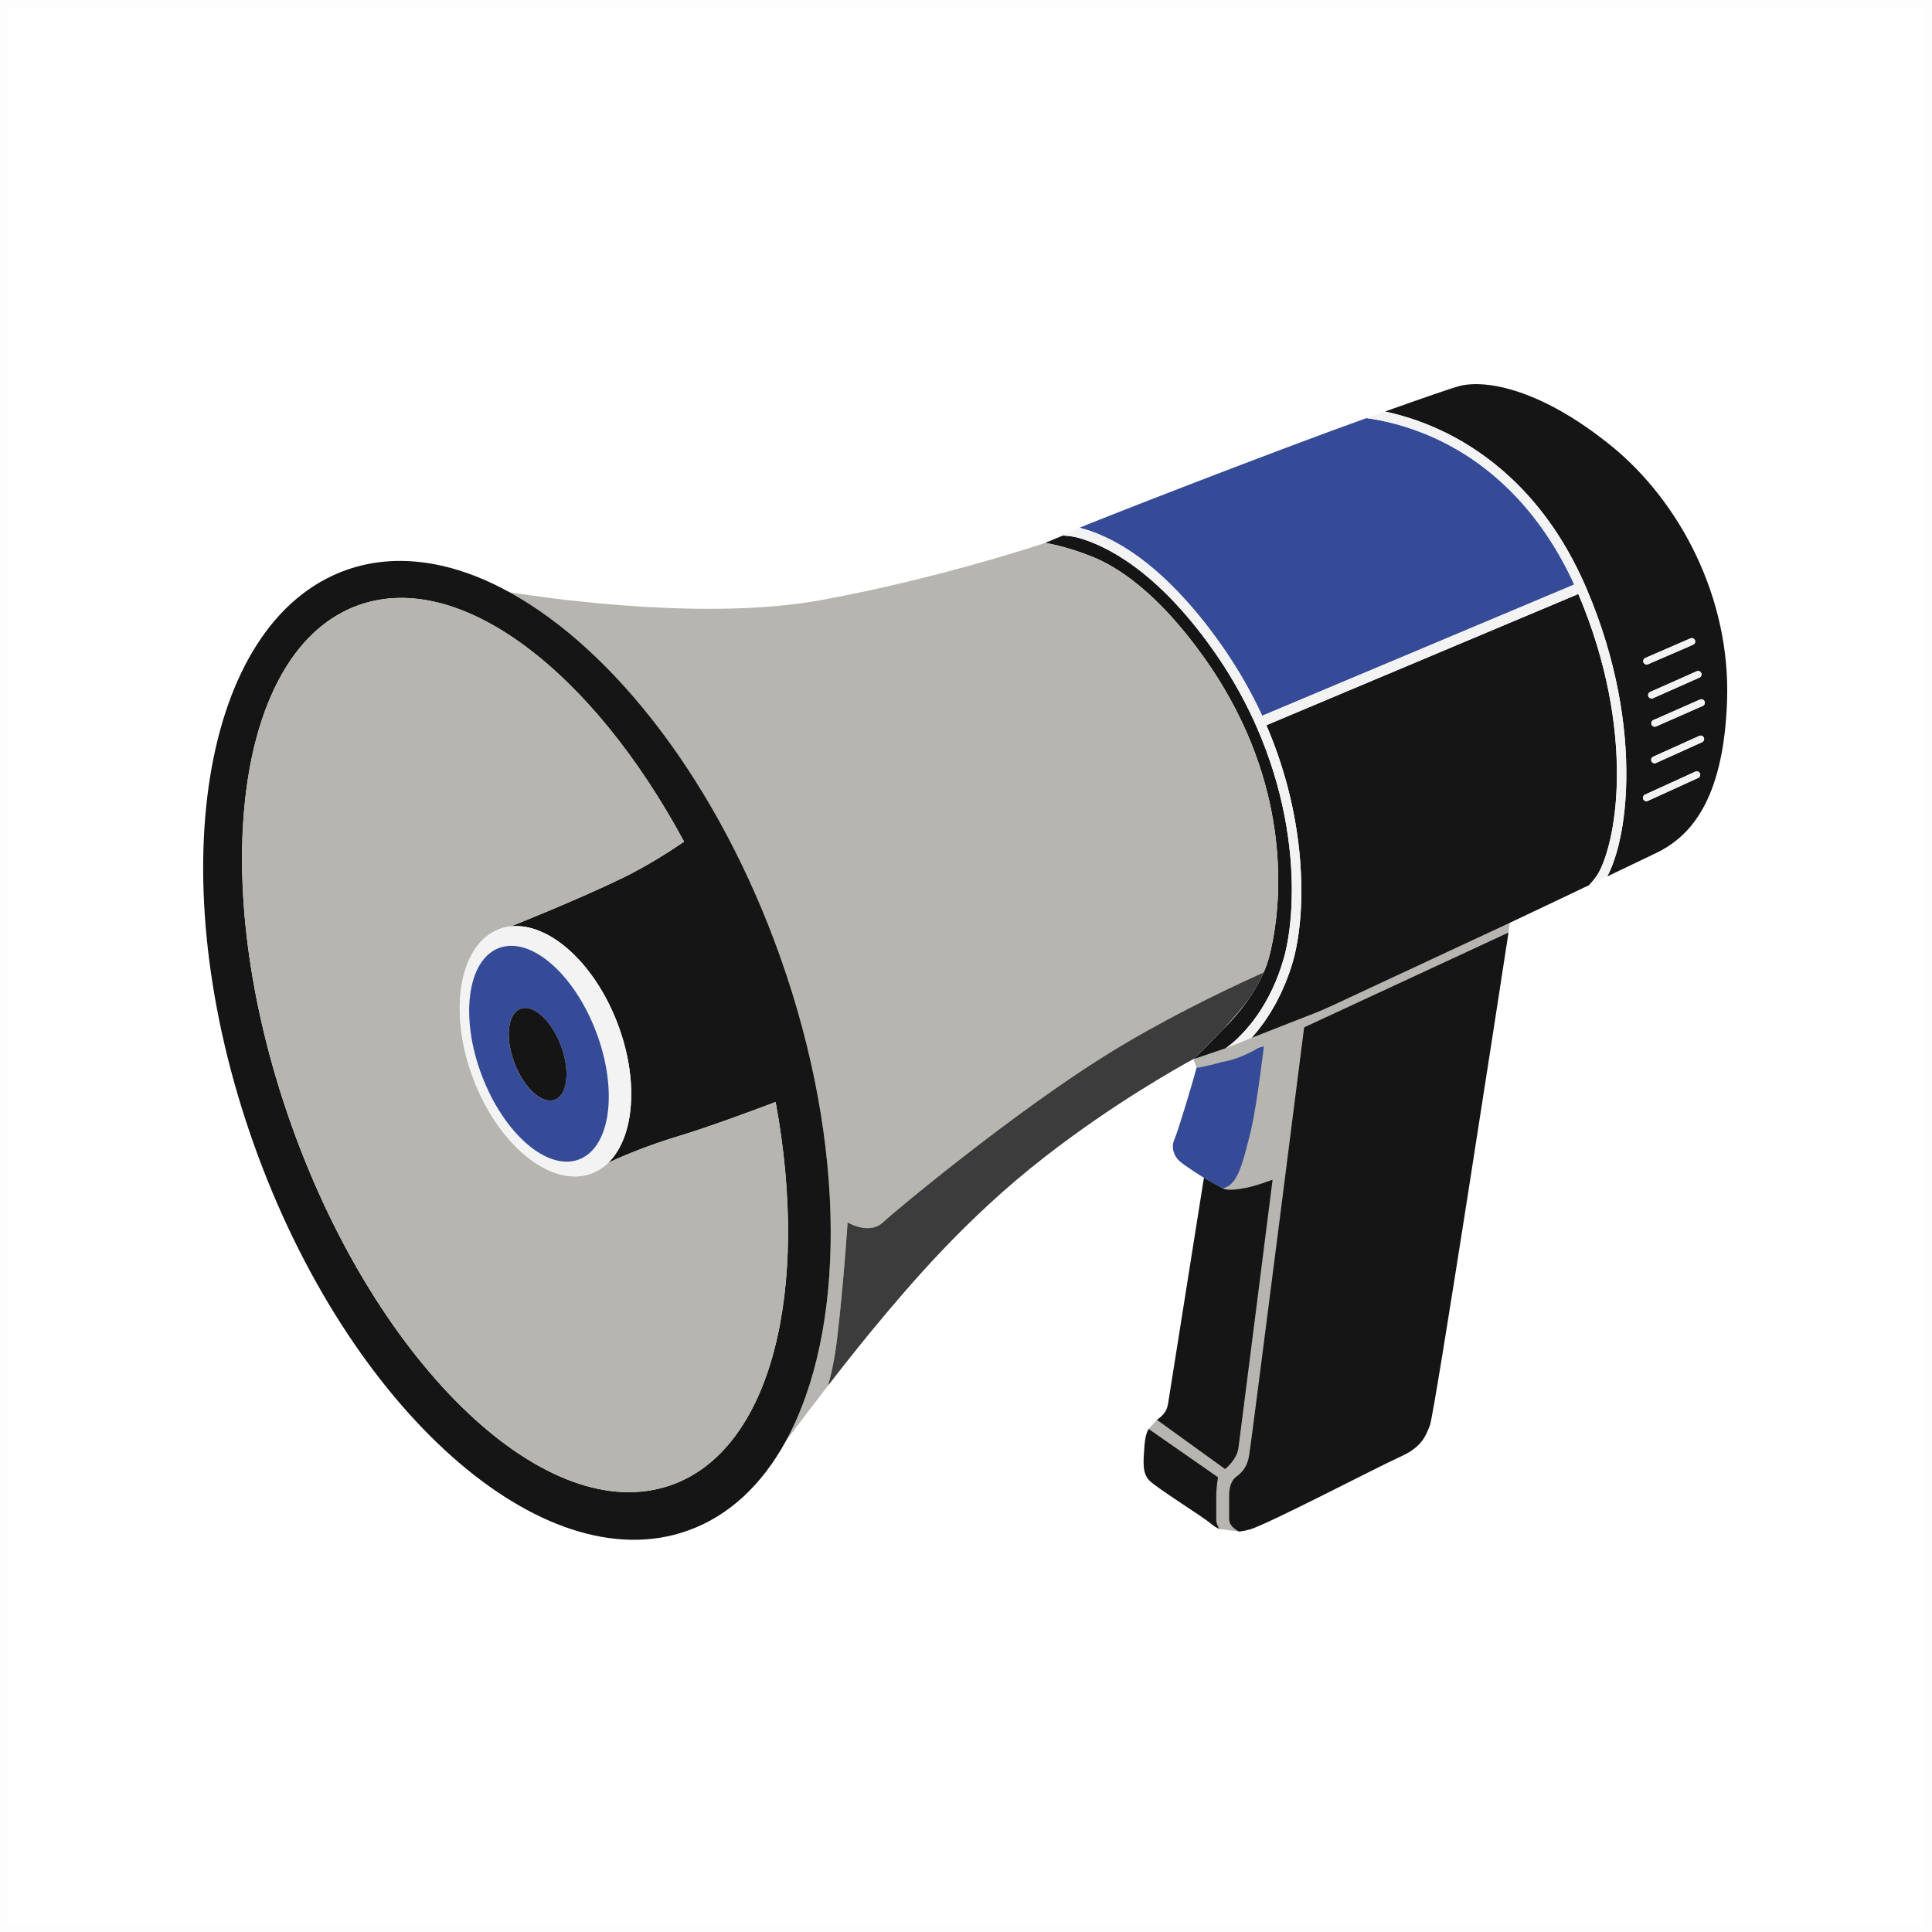
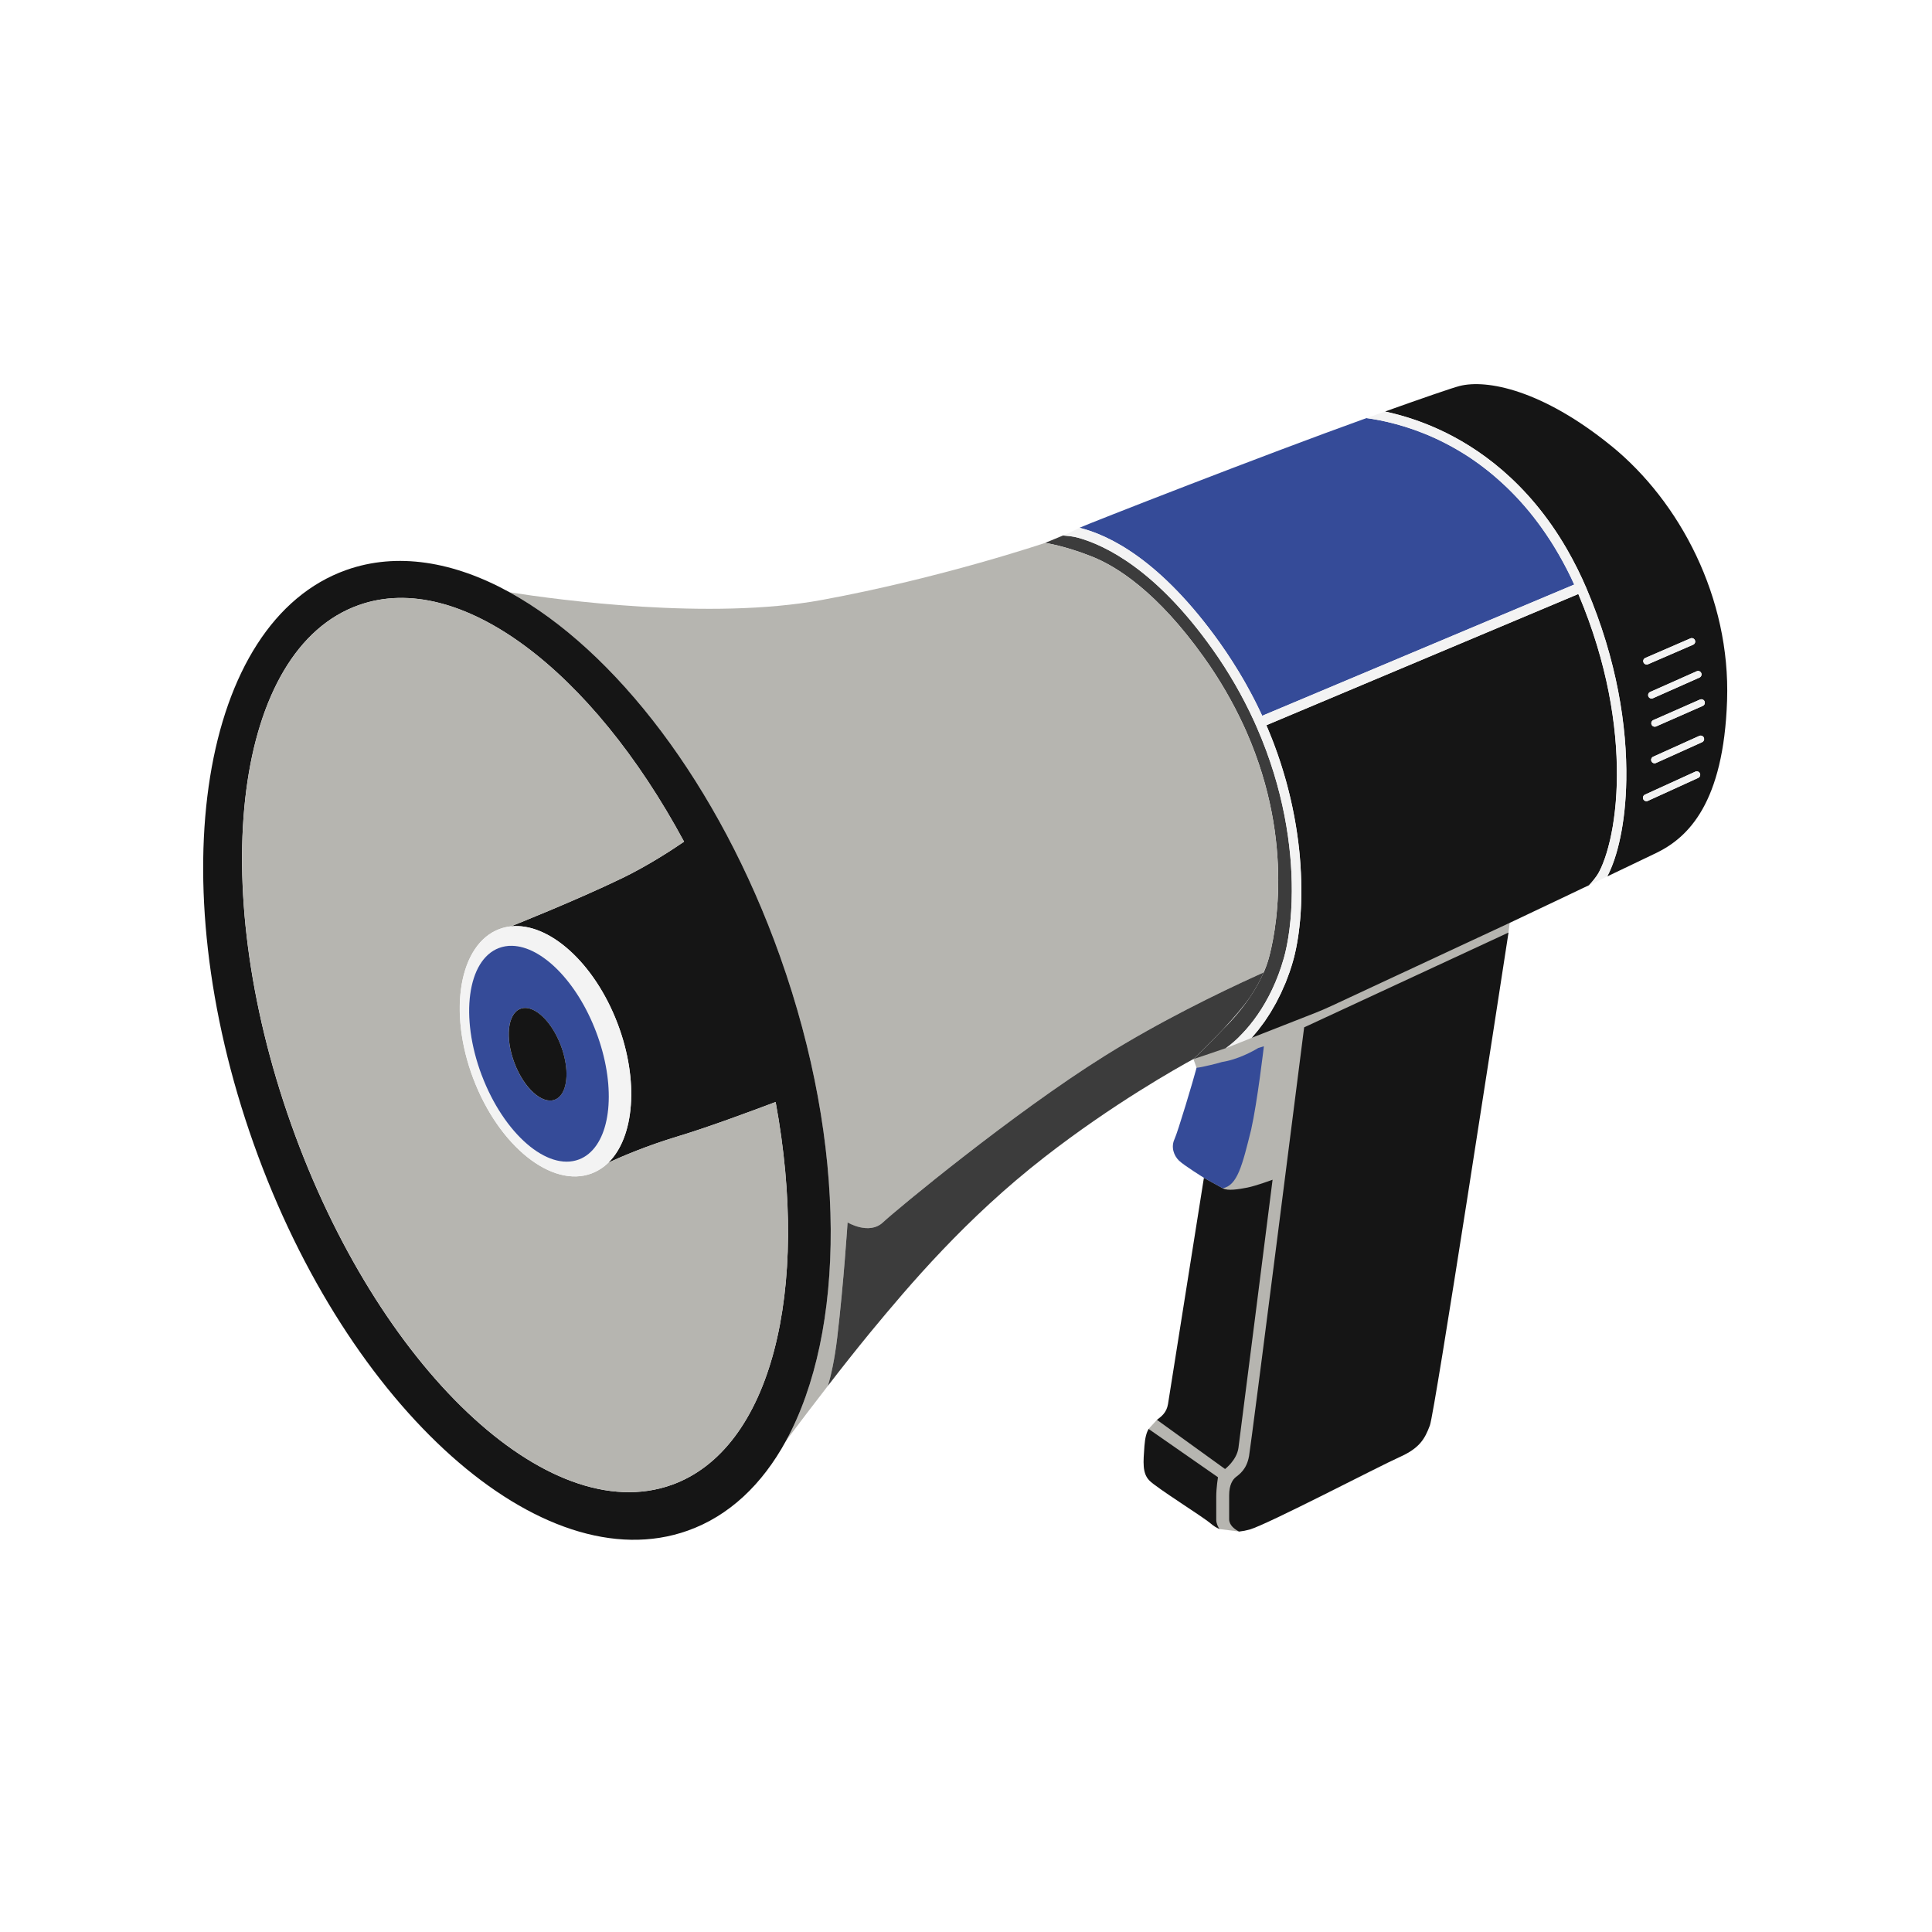
- <svg xmlns="http://www.w3.org/2000/svg" width="240" height="240" fill="none" viewBox="0 0 240 240">
-   <path stroke="#000" stroke-opacity=".01" d="M.5.5h239v239H.5z" />
+ <svg xmlns="http://www.w3.org/2000/svg" width="240" height="240" fill="none" data-fui-pictogram="MegaphonePictogram" viewBox="0 0 240 240">
  <path fill="#b6b5b0" d="m187.842 112.168-.453 3.677-33.461 74.407-2.422-.304-8.822-12.443 1.035-1.126 7.183-3.279-1.288-26.757-.972-13.697-.39-1.087z" />
-   <path fill="#354b98" d="M151.579 79.919c.269.376.53.757.783 1.134.086.128.167.257.252.385a30 30 0 0 1 .78 1.212q.212.34.423.676c.099.162.193.325.291.488q.194.323.381.646c.099.167.189.338.287.505q.18.315.351.63.14.256.274.513.165.309.325.616l.266.523c.102.2.205.402.299.607.086.176.167.351.253.527.064.137.133.274.197.41.017.044.038.082.055.12l38.759-16.3c-.059-.132-.124-.264-.184-.397-.077-.163-.149-.325-.226-.484l-.24-.488a15 15 0 0 0-.236-.47q-.12-.239-.248-.472c-.081-.15-.158-.303-.24-.453l-.256-.462-.244-.433c-.086-.15-.176-.295-.262-.445q-.123-.212-.248-.42c-.09-.145-.18-.286-.265-.432-.086-.132-.167-.27-.253-.402q-.133-.21-.274-.415l-.256-.39c-.09-.137-.185-.265-.274-.398-.086-.124-.176-.252-.261-.377-.095-.128-.185-.256-.279-.385-.09-.12-.175-.244-.265-.36l-.283-.372q-.135-.172-.265-.346c-.094-.12-.193-.24-.287-.36l-.269-.334c-.099-.115-.193-.231-.292-.342l-.269-.321q-.148-.169-.296-.33a15 15 0 0 0-.269-.304l-.296-.32a8 8 0 0 0-.273-.292c-.099-.103-.202-.205-.3-.308q-.134-.142-.274-.278l-.3-.296c-.09-.09-.184-.18-.274-.265-.098-.094-.197-.184-.299-.278q-.139-.13-.278-.257c-.099-.09-.202-.18-.3-.27l-.274-.244-.3-.257-.274-.235-.299-.244-.274-.223a15 15 0 0 0-.304-.235l-.27-.21-.304-.227c-.09-.064-.175-.132-.265-.197l-.308-.218q-.128-.092-.257-.184-.155-.108-.308-.21c-.086-.055-.171-.115-.253-.17a12 12 0 0 0-.304-.198 7 7 0 0 0-.257-.162q-.148-.09-.291-.18l-.256-.159-.283-.166-.261-.155q-.155-.089-.308-.17-.116-.065-.227-.13c-.107-.06-.218-.115-.325-.175-.069-.038-.137-.072-.206-.111-.111-.06-.218-.111-.325-.167a4 4 0 0 0-.193-.098l-.355-.176-.154-.077a26 26 0 0 0-.501-.235c-3.476-1.593-6.57-2.243-8.531-2.509-12.734 4.576-34.628 13.15-35.643 13.625 3.604.894 10.051 3.92 17.464 14.348zM132.826 66.59c.317.043.655.103 1.092.205a6.6 6.6 0 0 0-1.092-.205" />
-   <path fill="#151515" d="M159.468 119.077c.561-1.961.993-4.841 1.006-8.347.026-5.59-1.019-12.764-4.328-20.328-.115-.261-.226-.522-.346-.783a54.7 54.7 0 0 0-5.201-9.006c-6.969-9.807-13.248-12.867-16.681-13.822a13 13 0 0 0-1.092-.205c-.286-.03-.539-.047-.762-.069l-2.234.925s2.35.33 5.749 1.67c3.189 1.253 8.197 4.447 13.954 12.51a52.5 52.5 0 0 1 4.974 8.545q.179.39.351.783c6.104 13.924 3.459 25.567 2.735 28.148a13 13 0 0 1-.616 1.708 19 19 0 0 1-1.486 2.74c-.064.102-.137.205-.209.312a24.8 24.8 0 0 1-3.322 3.972c-1.9 2.034-3.711 3.733-3.711 3.733s2.307-.753 4.006-1.353c2.573-1.849 5.612-5.547 7.209-11.133zM158.085 146.549s-2.046.762-3.129.976-2.423.428-3.022.107a91 91 0 0 1-1.443-.796q-.031-.018-.064-.034c-.107-.06-.21-.12-.308-.172a3 3 0 0 1-.137-.077c-.167-.094-.3-.171-.372-.209l-.056-.035s-4.246 26.787-4.46 28.11c-.18 1.095-.848 1.553-1.374 1.96l8.462 6.108s1.447-1.096 1.661-2.619 4.242-33.319 4.242-33.319M151.086 185.942c0-1.121.214-2.435.214-2.435l-8.621-6.002c-.244.441-.437 1.075-.514 2.124-.141 1.999-.287 3.351.608 4.28.89.929 6.601 4.46 7.671 5.385q.469.405 1.061.655c-.218-.304-.419-.702-.419-1.173z" />
-   <path fill="#151515" d="M155.153 180.913c-.287 1.622-1.212 2.247-1.623 2.568s-.839.98-.839 2.264v2.979c0 .741.668 1.242 1.233 1.533a8 8 0 0 0 1.301-.248c2.175-.608 16.086-7.868 18.603-8.989s3.159-2.248 3.801-3.96c.587-1.566 8.446-52.632 9.764-61.215l-25.387 11.776s-6.562 51.669-6.849 53.292z" />
+   <path fill="#354b98" d="M151.579 79.919c.269.376.53.757.783 1.134.086.128.167.257.252.385a30 30 0 0 1 .78 1.212q.212.34.423.676c.099.163.193.325.291.488q.194.323.381.646c.099.167.189.338.287.505a40 40 0 0 1 .625 1.143q.165.308.325.617l.266.522c.102.2.205.402.299.608.086.175.167.35.253.526.064.137.133.274.197.411.017.043.038.081.055.12l38.759-16.3c-.059-.133-.124-.265-.184-.398-.077-.163-.149-.325-.226-.484l-.24-.488q-.114-.238-.236-.47-.12-.24-.248-.471c-.081-.15-.158-.304-.24-.454l-.256-.462-.244-.433c-.086-.15-.176-.295-.262-.445q-.123-.212-.248-.42c-.09-.145-.18-.286-.265-.432-.086-.132-.167-.27-.253-.402q-.133-.21-.274-.415l-.256-.39c-.09-.137-.185-.265-.274-.398l-.261-.376c-.095-.129-.185-.257-.279-.386-.09-.12-.175-.244-.265-.36l-.283-.372q-.135-.172-.265-.346c-.094-.12-.193-.24-.287-.36l-.269-.334c-.099-.115-.193-.23-.292-.342l-.269-.321q-.148-.168-.296-.33a15 15 0 0 0-.269-.304l-.296-.32a8 8 0 0 0-.273-.292c-.099-.103-.202-.205-.3-.308q-.134-.142-.274-.278l-.3-.296c-.09-.09-.184-.18-.274-.265q-.147-.139-.299-.278l-.278-.257c-.099-.09-.202-.18-.3-.27-.09-.081-.184-.162-.274-.244q-.15-.127-.3-.257l-.274-.235-.299-.244-.274-.222a15 15 0 0 0-.304-.236c-.09-.068-.18-.141-.27-.21l-.304-.226c-.09-.065-.175-.133-.265-.197l-.308-.219c-.086-.06-.171-.124-.257-.184q-.155-.107-.308-.21c-.086-.055-.171-.115-.253-.17a12 12 0 0 0-.304-.198 7 7 0 0 0-.257-.162q-.148-.09-.291-.18c-.085-.051-.171-.107-.256-.158l-.283-.167q-.13-.078-.261-.154-.155-.089-.308-.172-.116-.063-.227-.128c-.107-.06-.218-.116-.325-.176q-.103-.055-.206-.11c-.111-.06-.218-.112-.325-.168a4 4 0 0 0-.193-.098l-.355-.176-.154-.077a26 26 0 0 0-.501-.235c-3.476-1.593-6.57-2.243-8.531-2.508-12.734 4.575-34.628 13.149-35.643 13.624 3.604.895 10.051 3.92 17.464 14.348zM132.826 66.59c.317.043.655.103 1.092.205a6.6 6.6 0 0 0-1.092-.205" />
+   <path fill="#3c3c3c" d="M159.468 119.077c.561-1.961.993-4.841 1.006-8.347.026-5.59-1.019-12.764-4.328-20.328-.115-.261-.226-.522-.346-.783a54.7 54.7 0 0 0-5.201-9.006c-6.969-9.807-13.248-12.867-16.681-13.822a13 13 0 0 0-1.092-.205c-.286-.03-.539-.047-.762-.069l-2.234.925s2.35.33 5.749 1.67c3.189 1.253 8.197 4.447 13.954 12.51a52.5 52.5 0 0 1 4.974 8.545q.179.39.351.783c6.104 13.924 3.459 25.567 2.735 28.148a13 13 0 0 1-.616 1.708 19 19 0 0 1-1.486 2.74c-.064.102-.137.205-.209.312a24.8 24.8 0 0 1-3.322 3.972c-1.9 2.034-3.711 3.733-3.711 3.733s2.307-.753 4.006-1.353c2.573-1.849 5.612-5.547 7.209-11.133z" />
+   <path fill="#151515" d="M158.085 146.549s-2.046.762-3.129.976-2.423.428-3.022.107a91 91 0 0 1-1.443-.796c-.021-.013-.042-.022-.064-.035-.107-.059-.21-.119-.308-.171a3 3 0 0 1-.137-.077c-.167-.094-.3-.171-.372-.21l-.056-.034s-4.246 26.787-4.46 28.11c-.18 1.095-.848 1.553-1.374 1.96l8.462 6.108s1.447-1.096 1.661-2.619 4.242-33.319 4.242-33.319M151.086 185.942c0-1.121.214-2.435.214-2.435l-8.621-6.002c-.244.441-.437 1.075-.514 2.123-.141 1.999-.287 3.352.608 4.281.89.929 6.601 4.46 7.671 5.385q.469.404 1.061.655c-.218-.304-.419-.702-.419-1.173z" />
+   <path fill="#151515" d="M155.153 180.913c-.287 1.622-1.212 2.247-1.623 2.568s-.839.98-.839 2.264v2.979c0 .741.668 1.242 1.233 1.533a8 8 0 0 0 1.301-.249c2.175-.607 16.086-7.867 18.603-8.988 2.517-1.122 3.159-2.248 3.801-3.96.587-1.567 8.446-52.633 9.764-61.215l-25.387 11.776s-6.562 51.669-6.849 53.292z" />
  <path fill="#b6b5b0" d="M105.286 151.856s2.676 1.605 4.388 0 16.214-13.59 27.502-20.653c6.87-4.298 14.245-7.88 18.975-10.025q.43-.192.826-.372c.248-.574.458-1.143.616-1.708.724-2.581 3.369-14.224-2.735-28.148a52.062 52.062 0 0 0-5.325-9.327c-5.757-8.065-10.765-11.253-13.954-12.512-3.399-1.34-5.748-1.67-5.748-1.67-.009 0-12.915 4.371-27.81 7.102-13.792 2.525-32.652-.017-38.708-.963 13.063 7.195 25.969 23.803 33.6 45.278 8.373 23.551 8.129 46.571.72 60.132a605 605 0 0 1 5.205-6.827c.402-1.31.835-3.236 1.164-6.019.805-6.797 1.284-14.288 1.284-14.288" />
-   <path fill="#3c3c3c" d="M151.963 127.826c1.224-1.31 2.482-2.756 3.321-3.972q.108-.16.21-.313a19 19 0 0 0 1.485-2.739q-.397.18-.826.372c-4.73 2.149-12.105 5.728-18.975 10.025-11.292 7.063-25.789 19.048-27.501 20.653-1.713 1.605-4.388 0-4.388 0s-.479 7.491-1.284 14.288c-.33 2.782-.766 4.708-1.164 6.018a281 281 0 0 1 5.23-6.592c4.889-5.919 11.879-14.198 21.689-21.83 8.471-6.591 16.471-11.077 18.496-12.182 0 0 1.81-1.703 3.711-3.732z" />
+   <path fill="#3c3c3c" d="M151.963 127.826c1.224-1.31 2.482-2.757 3.321-3.972q.108-.16.21-.313a19 19 0 0 0 1.485-2.739q-.397.18-.826.372c-4.73 2.149-12.105 5.727-18.975 10.025-11.292 7.063-25.789 19.048-27.501 20.653-1.713 1.605-4.388 0-4.388 0s-.479 7.491-1.284 14.288c-.33 2.782-.766 4.708-1.164 6.018a281 281 0 0 1 5.23-6.592c4.889-5.919 11.879-14.198 21.689-21.83 8.471-6.592 16.471-11.077 18.496-12.182 0 0 1.81-1.703 3.711-3.732z" />
  <path fill="#151515" d="M200.154 55.388c-8.561-6.956-15.461-8.296-18.834-7.44-.925.236-4.499 1.473-9.267 3.172a32.3 32.3 0 0 1 6.677 2.218c4.76 2.17 11.052 6.463 15.906 14.861a46 46 0 0 1 2.466 4.944c3.775 8.839 5.033 17.139 4.926 23.713-.085 5.381-1.083 9.601-2.367 12.015 2.611-1.245 5.239-2.504 6.108-2.923 3.96-1.926 8.347-6.207 8.775-18.94.428-12.735-5.83-24.665-14.39-31.624zm11.287 36.807-5.727 2.585a.423.423 0 0 1-.565-.214.426.426 0 0 1 .214-.565l5.727-2.585a.426.426 0 1 1 .351.779m.304-5.072c.094.218 0 .47-.218.565l-5.796 2.55a.432.432 0 0 1-.565-.223.427.427 0 0 1 .218-.564l5.796-2.551a.427.427 0 0 1 .565.218zm-.411-3.519c.094.214 0 .471-.218.565l-5.779 2.568a.426.426 0 1 1-.347-.779l5.779-2.568a.423.423 0 0 1 .565.218zm-6.947-1.875 5.599-2.427a.42.42 0 0 1 .56.223.423.423 0 0 1-.222.56l-5.599 2.428a.435.435 0 0 1-.565-.223.42.42 0 0 1 .223-.56zm-.043 16.98 6.258-2.854a.426.426 0 1 1 .351.779l-6.258 2.855a.43.43 0 0 1-.565-.214.427.427 0 0 1 .214-.565" />
  <path fill="#151515" d="m198.599 108.392.047-.081q.024-.045.047-.09.09-.175.18-.368c.026-.056.051-.116.077-.171q.076-.168.146-.347l.077-.197c.047-.124.098-.257.145-.39l.069-.192q.094-.274.188-.574c.004-.017.013-.034.017-.055.069-.219.133-.441.193-.677.017-.072.038-.145.055-.218.043-.167.086-.334.129-.509l.064-.27q.06-.255.111-.518c.017-.094.039-.184.056-.278l.116-.617.038-.214c.047-.282.094-.573.133-.868l.025-.202.09-.71c.013-.107.022-.214.035-.321l.064-.642c.008-.116.021-.236.03-.351q.026-.34.047-.694.01-.16.021-.32.026-.514.047-1.045c.18-5.937-.787-13.577-4.092-22.019a63 63 0 0 0-.685-1.669l-38.754 16.3c.025.064.055.128.081.188l.18.433a35 35 0 0 1 .475 1.172c.073.189.15.381.218.57.077.2.146.398.218.595q.104.283.202.56.103.296.201.591.097.28.188.56c.064.198.124.39.184.587.06.184.116.373.171.557q.089.288.172.578c.051.184.107.368.158.552l.154.573c.047.18.099.364.141.544l.142.574c.042.18.085.355.128.535q.066.28.124.56l.116.531q.056.275.111.556l.103.523q.049.274.098.548l.09.513q.043.27.086.54c.025.166.055.338.077.505.025.179.047.351.073.53.021.167.047.334.068.497q.033.261.06.522.027.245.056.484l.051.513q.022.238.043.476l.038.5c.013.154.026.313.035.467l.025.488.026.458q.012.238.017.475c.004.15.013.3.017.445q0 .24.009.471c0 .141.004.287.008.428v.878c0 .154-.004.299-.008.449 0 .133-.005.27-.009.402-.004.15-.013.291-.017.437q-.005.193-.017.385l-.026.433c-.008.119-.013.244-.021.363q-.015.212-.034.416c-.009.115-.018.235-.03.351q-.019.204-.043.402c-.013.111-.022.227-.034.334-.013.132-.03.257-.048.385l-.038.321-.051.364c-.018.107-.03.214-.047.317q-.028.18-.06.355c-.018.094-.03.193-.048.287-.021.124-.047.239-.068.359q-.024.13-.047.253l-.077.355c-.017.073-.03.15-.047.223q-.046.185-.086.363c-.013.06-.03.12-.043.18q-.065.263-.137.505-.197.688-.428 1.357c-.051.146-.111.291-.162.437-.107.295-.214.595-.334.886-.069.171-.15.334-.223.501a25 25 0 0 1-.342.779c-.086.175-.176.346-.261.518-.12.239-.236.479-.36.71-.094.176-.197.343-.295.514-.129.218-.248.445-.381.659-.107.171-.218.334-.325.501-.133.205-.266.415-.403.612-.115.163-.235.317-.351.475-.141.188-.278.381-.419.565-.124.154-.253.3-.377.449-.133.159-.265.326-.402.48l-.069.077 7.816-3.065a36 36 0 0 0 2.038-.873l22.249-10.367s3.437-1.627 7.401-3.51q.006 0 .013-.009c.479-.226.967-.458 1.455-.693q.45-.213.938-.445s.017-.022.047-.047c.167-.176.787-.844 1.164-1.52z" />
-   <path fill="#f3f3f3" d="M204.524 99.528q.091 0 .175-.038l6.259-2.856c.214-.098.308-.35.214-.565a.43.43 0 0 0-.565-.214l-6.259 2.856a.43.43 0 0 0-.214.565.43.43 0 0 0 .39.252M211.091 91.417l-5.727 2.585a.427.427 0 0 0 .351.78l5.728-2.586a.43.43 0 0 0 .214-.566c-.099-.213-.351-.312-.566-.213M211.18 86.9l-5.796 2.552c-.219.094-.313.347-.219.565a.435.435 0 0 0 .565.223l5.797-2.552c.218-.094.312-.347.218-.565a.43.43 0 0 0-.565-.218zM204.772 86.524a.43.43 0 0 0 .565.214l5.779-2.568a.43.43 0 0 0 .219-.565c-.095-.219-.347-.313-.565-.219l-5.78 2.569a.43.43 0 0 0-.218.565zM204.558 82.552a.5.5 0 0 0 .171-.034l5.6-2.427a.426.426 0 0 0 .222-.561.425.425 0 0 0-.561-.223l-5.599 2.427a.426.426 0 0 0 .171.818z" />
-   <path fill="#354b98" d="m148.643 132.646.012-.056zM148.656 132.586c.034-.137.056-.227.06-.261 0-.017-.038.163-.06.261M149.983 146.554l.137.077c.094.055.201.111.308.171.021.013.043.021.064.034.505.283 1.087.608 1.404.775 1.815-.364 2.41-2.782 3.527-7.286.775-3.45 1.58-10.354 1.58-10.354l-.694.214s-1.845 1.151-3.826 1.605q-.349.076-.702.141c-.103.056-2.594.694-3.138.711-.402 1.532-2.324 7.97-2.744 8.869-.462.998-.073 2.051.552 2.658.625.608 3.104 2.141 3.104 2.141l.055.034c.069.038.202.115.373.21" />
-   <path fill="#151515" d="M96.918 118.858C89.286 97.388 76.38 80.775 63.316 73.58c-6.985-3.848-14.014-5.004-20.306-2.77-18.06 6.42-23.204 38.336-11.493 71.291s35.849 54.464 53.908 48.044c5.154-1.832 9.254-5.74 12.212-11.155 7.409-13.565 7.653-36.581-.72-60.132m-13.514 65.611c-15.353 5.457-36.495-14.588-47.221-44.769-10.727-30.182-6.977-59.075 8.372-64.528 12.555-4.465 28.983 8.137 40.42 29.385-1.827 1.254-4.755 3.112-7.657 4.516-5.813 2.817-13.847 6.001-13.847 6.001 4.725-.501 10.392 4.538 13.265 12.122 2.67 7.059 2.063 14.07-1.156 17.229 1.738-.8 4.811-2.11 8.586-3.249 3.84-1.155 9.178-3.15 12.183-4.28 4.306 23.384-.518 43.16-12.945 47.577z" />
-   <path fill="#b6b5b0" d="M96.352 136.892c-3 1.134-8.338 3.125-12.182 4.28a67.5 67.5 0 0 0-8.586 3.249 6 6 0 0 1-2.077 1.34c-4.956 1.875-11.544-3.399-14.711-11.78-3.172-8.381-1.721-16.694 3.231-18.568q.707-.268 1.451-.343s8.03-3.185 13.848-6.001c2.902-1.404 5.83-3.262 7.657-4.516-11.437-21.248-27.865-33.845-40.42-29.385-15.354 5.457-19.1 34.346-8.372 64.527 10.726 30.182 31.867 50.227 47.221 44.77 12.427-4.418 17.251-24.193 12.944-47.577z" />
-   <path fill="#f3f3f3" d="M58.791 133.986c3.172 8.381 9.76 13.655 14.713 11.78a6 6 0 0 0 2.075-1.34c3.22-3.155 3.827-10.166 1.156-17.229-2.868-7.585-8.54-12.623-13.265-12.122a5.8 5.8 0 0 0-1.451.342c-4.957 1.875-6.404 10.188-3.232 18.569zm4.833-16.493c3.681.081 8.06 4.43 10.436 10.714 2.436 6.434 1.952 12.73-.925 15.11q-.55.457-1.211.715c-3.925 1.486-9.332-3.189-12.075-10.444-2.744-7.256-1.785-14.336 2.14-15.821a4.3 4.3 0 0 1 1.64-.27z" />
+   <path fill="#f3f3f3" d="M204.524 99.528q.091 0 .175-.038l6.259-2.855a.43.43 0 0 0 .214-.566c-.099-.214-.351-.308-.565-.214l-6.259 2.856a.43.43 0 0 0-.214.565.43.43 0 0 0 .39.252M211.091 91.417l-5.727 2.585a.427.427 0 0 0 .351.78l5.728-2.586a.43.43 0 0 0 .214-.566c-.099-.213-.351-.312-.566-.213M211.18 86.9l-5.796 2.552c-.219.094-.313.347-.219.565a.435.435 0 0 0 .565.223l5.797-2.552c.218-.094.312-.347.218-.565a.43.43 0 0 0-.565-.218zM204.772 86.524a.43.43 0 0 0 .565.214l5.779-2.568a.43.43 0 0 0 .219-.565c-.095-.219-.347-.313-.565-.219l-5.78 2.569a.43.43 0 0 0-.218.565zM204.558 82.552a.5.5 0 0 0 .171-.034l5.6-2.428a.425.425 0 0 0 .222-.56.425.425 0 0 0-.561-.223l-5.599 2.427a.426.426 0 0 0 .171.818z" />
+   <path fill="#354b98" d="m148.643 132.646.012-.056zM148.656 132.586c.034-.137.056-.227.06-.261 0-.017-.038.163-.06.261M149.983 146.554l.137.077c.094.055.201.111.308.171.021.013.043.021.064.034.505.283 1.087.608 1.404.775 1.815-.364 2.41-2.782 3.527-7.286.775-3.45 1.58-10.354 1.58-10.354l-.694.214s-1.845 1.151-3.826 1.605q-.349.076-.702.141c-.103.056-2.594.694-3.138.711-.402 1.532-2.324 7.97-2.744 8.869-.462.997-.073 2.05.552 2.658s3.104 2.141 3.104 2.141l.055.034c.069.038.202.115.373.21" />
+   <path fill="#151515" d="M96.918 118.858C89.286 97.388 76.38 80.775 63.316 73.58c-6.985-3.848-14.014-5.004-20.306-2.77-18.06 6.421-23.204 38.336-11.493 71.291s35.849 54.464 53.908 48.044c5.154-1.832 9.254-5.74 12.212-11.155 7.409-13.565 7.653-36.581-.72-60.132m-13.514 65.611c-15.353 5.457-36.495-14.588-47.221-44.769-10.727-30.182-6.977-59.075 8.372-64.528 12.555-4.464 28.983 8.137 40.42 29.385-1.827 1.255-4.755 3.112-7.657 4.516-5.813 2.817-13.847 6.001-13.847 6.001 4.725-.5 10.392 4.538 13.265 12.123 2.67 7.058 2.063 14.069-1.156 17.228 1.738-.8 4.811-2.11 8.586-3.248 3.84-1.156 9.178-3.151 12.183-4.281 4.306 23.384-.518 43.16-12.945 47.577z" />
+   <path fill="#b6b5b0" d="M96.352 136.892c-3 1.134-8.338 3.124-12.182 4.28a67.5 67.5 0 0 0-8.586 3.249 6 6 0 0 1-2.077 1.34c-4.956 1.875-11.544-3.399-14.711-11.78-3.172-8.381-1.721-16.694 3.231-18.568q.707-.268 1.451-.343s8.03-3.185 13.848-6.001c2.902-1.404 5.83-3.262 7.657-4.516-11.437-21.248-27.865-33.845-40.42-29.385-15.354 5.457-19.1 34.346-8.372 64.527 10.726 30.182 31.867 50.227 47.221 44.77 12.427-4.418 17.251-24.194 12.944-47.578z" />
+   <path fill="#f3f3f3" d="M58.791 133.986c3.172 8.381 9.76 13.655 14.713 11.78a6 6 0 0 0 2.075-1.34c3.22-3.155 3.827-10.166 1.156-17.229-2.868-7.585-8.54-12.623-13.265-12.122q-.745.078-1.451.342c-4.957 1.875-6.404 10.188-3.232 18.569zm4.833-16.493c3.681.081 8.06 4.43 10.436 10.714 2.436 6.434 1.952 12.731-.925 15.11q-.55.457-1.211.715c-3.925 1.486-9.332-3.189-12.075-10.444-2.744-7.256-1.785-14.336 2.14-15.821a4.4 4.4 0 0 1 1.64-.27z" />
  <path fill="#354b98" d="M59.85 133.588c2.743 7.251 8.15 11.93 12.074 10.444a4.2 4.2 0 0 0 1.212-.714c2.88-2.376 3.36-8.677.925-15.111-2.38-6.288-6.755-10.632-10.436-10.714a4.3 4.3 0 0 0-1.64.27c-3.925 1.485-4.884 8.569-2.14 15.821zm4.798-8.274c.496-.189 1.053-.12 1.622.158 1.263.612 2.581 2.252 3.394 4.4.938 2.475.916 4.88.078 6.07-.219.313-.493.544-.822.668-1.593.604-3.84-1.438-5.017-4.559-1.182-3.12-.848-6.134.745-6.737" />
  <path fill="#151515" d="M68.924 136.61c.33-.124.599-.356.822-.668.839-1.19.86-3.596-.078-6.07-.813-2.149-2.131-3.788-3.394-4.4-.57-.278-1.126-.347-1.622-.158-1.593.603-1.926 3.617-.745 6.737s3.429 5.158 5.017 4.559" />
  <path fill="#f3f3f3" d="M197.102 73.143a46 46 0 0 0-2.465-4.944c-4.859-8.398-11.147-12.691-15.906-14.862a32.7 32.7 0 0 0-6.678-2.217l-2.299.822c1.957.265 5.051.916 8.531 2.508q.245.114.501.236l.154.077c.12.055.236.115.356.175.064.03.128.069.192.099l.325.167q.103.052.206.111.16.088.325.175.116.064.227.129.155.086.308.171.128.078.261.154l.283.167q.128.08.257.159c.098.06.192.12.291.18.085.05.171.11.257.162q.151.095.304.197.126.086.252.171a11 11 0 0 1 .565.394l.308.218q.133.095.266.197l.304.227c.09.068.179.141.269.21.103.077.201.154.304.235l.274.223c.099.081.201.158.3.244q.137.114.274.235c.098.086.201.167.299.257l.274.244c.099.09.202.175.3.27q.139.127.278.256c.099.095.197.184.3.279.09.085.184.18.274.265.098.099.201.193.299.295q.134.136.274.279c.099.102.202.2.3.308q.137.142.274.29c.098.108.197.21.295.322q.135.148.27.304c.098.111.197.218.295.33.09.102.18.213.27.32l.291.343c.09.107.18.222.27.334.094.12.192.235.287.36q.135.172.265.346c.094.124.188.244.282.372.09.12.176.24.266.36.094.128.188.252.278.385.086.124.176.248.261.377.09.133.184.265.274.398q.129.191.257.39.137.204.274.415c.085.132.167.27.252.402q.136.213.266.432c.081.137.167.279.248.42.086.145.176.295.261.445.081.141.163.291.244.432.086.154.171.304.257.463.081.15.158.3.24.453.081.159.167.313.248.471.077.154.158.313.235.471q.124.244.24.488c.077.158.15.321.227.484.06.132.124.26.184.398l-38.759 16.3-.056-.12c-.064-.137-.133-.274-.197-.411q-.123-.263-.253-.526c-.098-.202-.201-.403-.299-.608-.086-.176-.176-.347-.266-.522a45 45 0 0 0-.325-.617 33 33 0 0 0-.625-1.143q-.14-.252-.287-.505a44 44 0 0 0-.381-.646c-.098-.163-.192-.325-.291-.488q-.206-.339-.423-.676l-.287-.459c-.163-.252-.33-.5-.492-.753-.086-.128-.167-.257-.253-.385a95 95 0 0 0-.783-1.134c-7.414-10.428-13.86-13.454-17.465-14.349l-2.046.947c.219.025.471.038.762.068.317.034.677.09 1.092.205 3.433.955 9.712 4.015 16.681 13.822a54.7 54.7 0 0 1 5.2 9.006c.12.261.232.522.347.783 3.305 7.564 4.349 14.738 4.328 20.328-.017 3.506-.45 6.387-1.006 8.347-1.593 5.586-4.636 9.28-7.208 11.134l3.218-1.289c.159-.175.313-.368.471-.556.124-.15.253-.296.377-.45.145-.18.282-.376.419-.565.116-.158.24-.312.351-.475.137-.197.27-.407.403-.612.107-.167.222-.33.325-.501.133-.214.257-.436.381-.659.099-.171.201-.338.295-.514.125-.231.244-.475.36-.71.086-.176.18-.343.261-.518.12-.253.231-.518.343-.779.072-.167.149-.334.222-.501.12-.291.227-.591.334-.886.051-.146.111-.287.163-.437a24 24 0 0 0 .565-1.862c.012-.06.03-.12.042-.179q.046-.179.086-.364.023-.108.047-.223c.026-.12.052-.235.077-.355.017-.081.03-.171.047-.253.022-.12.047-.235.069-.359.017-.094.03-.193.047-.287.021-.12.038-.235.06-.355q.024-.155.047-.317l.051-.364.039-.321q.026-.193.047-.385c.013-.111.021-.223.034-.334q.022-.198.043-.402c.008-.116.021-.236.03-.351q.02-.204.034-.416a9 9 0 0 0 .021-.363l.026-.433q.012-.193.017-.385.01-.218.017-.437.001-.197.009-.402c0-.15.009-.3.009-.449v-.878c0-.141 0-.287-.009-.428 0-.158 0-.312-.009-.471a8 8 0 0 0-.017-.445q-.005-.237-.017-.475l-.026-.458-.025-.488c-.009-.154-.022-.313-.034-.467l-.039-.5c-.013-.159-.03-.317-.043-.476-.017-.171-.03-.342-.051-.513-.017-.163-.039-.326-.056-.484-.021-.175-.038-.347-.06-.522a25 25 0 0 0-.068-.497c-.026-.175-.047-.351-.073-.53l-.077-.506c-.03-.179-.056-.359-.086-.539l-.09-.514c-.034-.184-.064-.363-.098-.547l-.103-.523c-.038-.184-.072-.368-.111-.556l-.116-.53c-.042-.19-.081-.373-.124-.562l-.128-.535c-.047-.188-.09-.38-.141-.573l-.142-.544-.154-.573c-.051-.184-.107-.369-.158-.553q-.083-.288-.171-.578-.086-.275-.172-.556-.088-.29-.184-.586-.09-.278-.188-.561-.1-.296-.201-.59c-.064-.19-.137-.377-.201-.562l-.219-.595-.218-.569q-.114-.298-.235-.595-.117-.288-.24-.578c-.06-.145-.116-.287-.18-.432-.025-.064-.055-.128-.081-.188l38.755-16.3.103.244q.302.713.578 1.425c3.304 8.437 4.272 16.077 4.092 22.019a43 43 0 0 1-.116 2.059c-.008.12-.021.235-.03.35q-.025.328-.064.643c-.013.107-.021.218-.034.321-.026.239-.056.479-.09.71l-.026.201q-.063.445-.132.869l-.039.214c-.039.21-.073.416-.116.617q-.028.139-.055.278-.053.262-.111.518c-.022.09-.043.184-.065.27l-.128.509c-.017.073-.039.146-.056.218q-.096.347-.192.677-.009.025-.018.055-.09.297-.188.574c-.021.064-.047.128-.068.192-.047.133-.099.266-.146.39l-.077.197q-.072.18-.145.347l-.078.171q-.089.19-.179.368c-.017.03-.03.064-.047.09a2.148 2.148 0 0 0-.047.081c-.377.676-.998 1.344-1.165 1.52-.025.03-.047.047-.047.047l2.277-1.087c1.285-2.41 2.282-6.635 2.367-12.016.103-6.574-1.151-14.874-4.926-23.713z" />
</svg>
